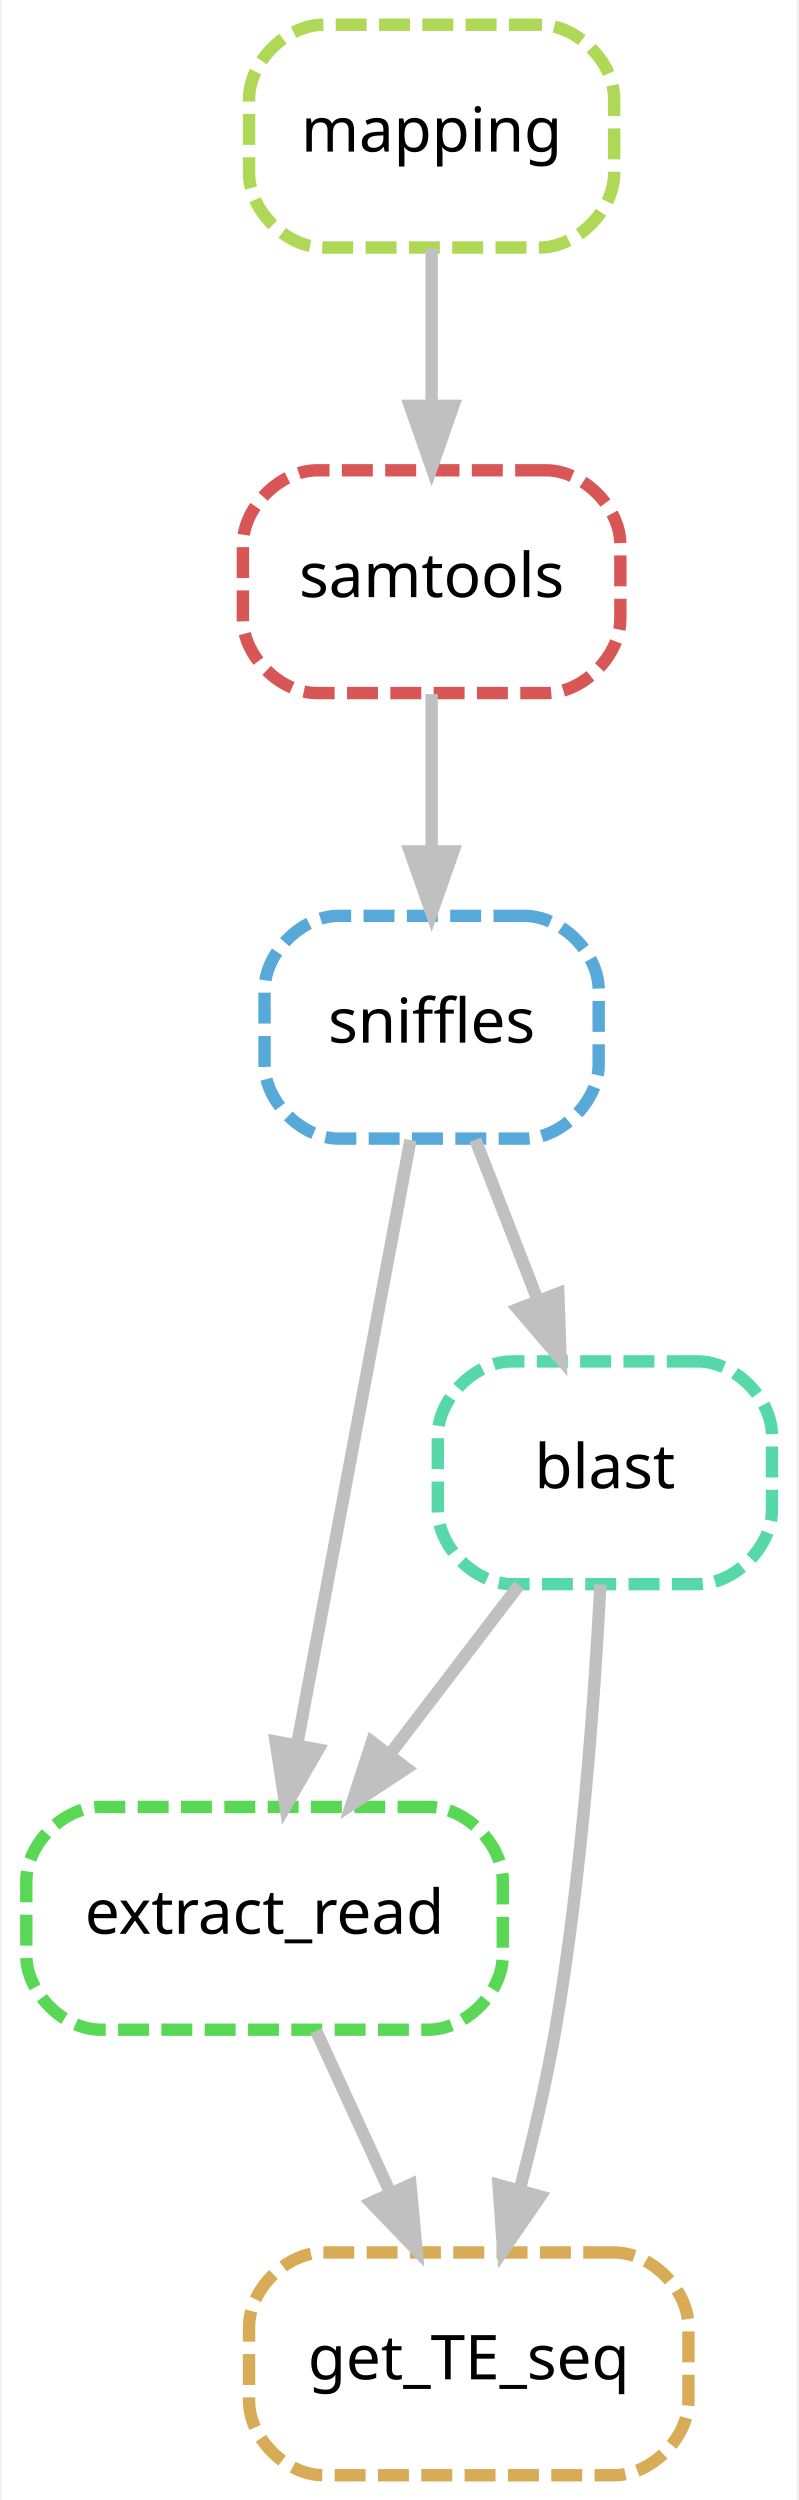
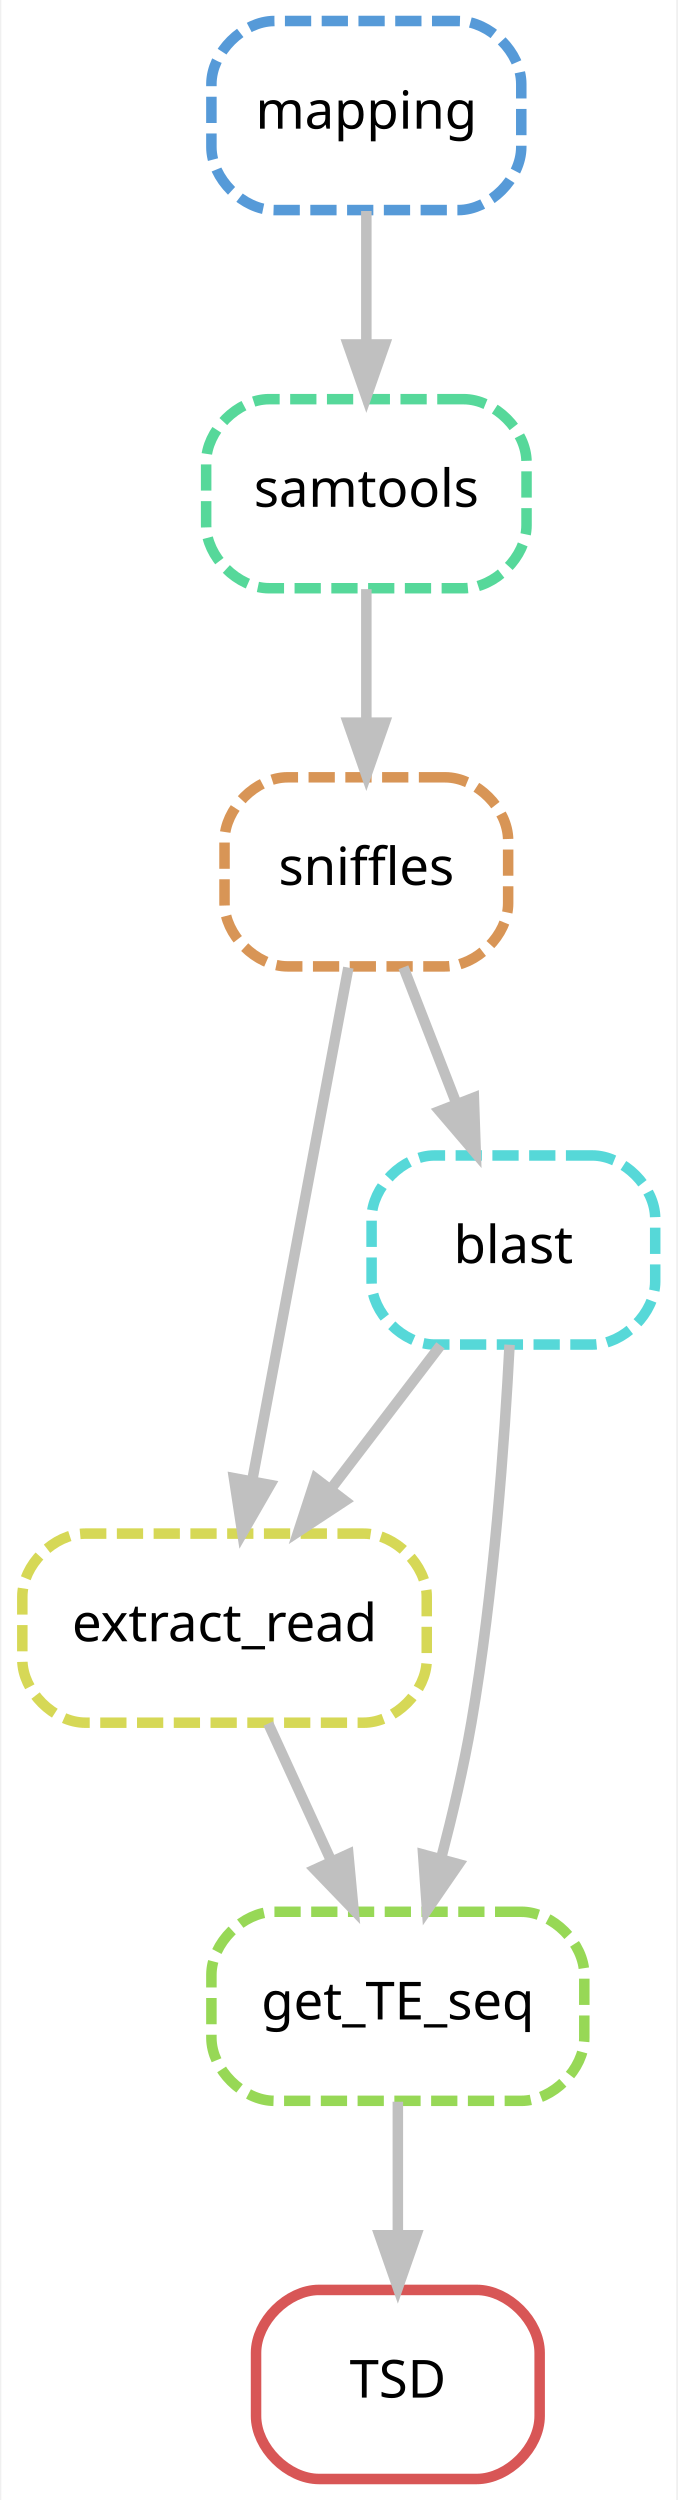
- <svg xmlns="http://www.w3.org/2000/svg" width="129pt" height="404pt" viewBox="0.00 0.00 128.50 404.00">
-   <g id="graph0" class="graph" transform="scale(1 1) rotate(0) translate(4 400)">
-     <polygon fill="#ffffff" stroke="transparent" points="-4,4 -4,-400 124.5,-400 124.5,4 -4,4" />
+ <svg xmlns="http://www.w3.org/2000/svg" width="129pt" height="476pt" viewBox="0.00 0.00 128.50 476.00">
+   <g id="graph0" class="graph" transform="scale(1 1) rotate(0) translate(4 472)">
+     <polygon fill="#ffffff" stroke="transparent" points="-4,4 -4,-472 124.5,-472 124.5,4 -4,4" />
    <g id="node1" class="node">
-       <path fill="none" stroke="#d8ac56" stroke-width="2" stroke-dasharray="5,2" d="M95,-36C95,-36 48,-36 48,-36 42,-36 36,-30 36,-24 36,-24 36,-12 36,-12 36,-6 42,-0 48,-0 48,-0 95,-0 95,-0 101,-0 107,-6 107,-12 107,-12 107,-24 107,-24 107,-30 101,-36 95,-36" />
-       <text text-anchor="middle" x="71.5" y="-15.5" font-family="sans" font-size="10.00" fill="#000000">get_TE_seq</text>
+       <path fill="none" stroke="#d85656" stroke-width="2" d="M86.5,-36C86.5,-36 56.5,-36 56.5,-36 50.5,-36 44.5,-30 44.5,-24 44.5,-24 44.5,-12 44.5,-12 44.5,-6 50.5,-0 56.5,-0 56.5,-0 86.5,-0 86.5,-0 92.5,-0 98.5,-6 98.5,-12 98.5,-12 98.5,-24 98.5,-24 98.5,-30 92.5,-36 86.5,-36" />
+       <text text-anchor="middle" x="71.5" y="-15.5" font-family="sans" font-size="10.00" fill="#000000">TSD</text>
    </g>
    <g id="node2" class="node">
-       <path fill="none" stroke="#59d856" stroke-width="2" stroke-dasharray="5,2" d="M65,-108C65,-108 12,-108 12,-108 6,-108 0,-102 0,-96 0,-96 0,-84 0,-84 0,-78 6,-72 12,-72 12,-72 65,-72 65,-72 71,-72 77,-78 77,-84 77,-84 77,-96 77,-96 77,-102 71,-108 65,-108" />
-       <text text-anchor="middle" x="38.5" y="-87.5" font-family="sans" font-size="10.00" fill="#000000">extract_read</text>
+       <path fill="none" stroke="#97d856" stroke-width="2" stroke-dasharray="5,2" d="M95,-108C95,-108 48,-108 48,-108 42,-108 36,-102 36,-96 36,-96 36,-84 36,-84 36,-78 42,-72 48,-72 48,-72 95,-72 95,-72 101,-72 107,-78 107,-84 107,-84 107,-96 107,-96 107,-102 101,-108 95,-108" />
+       <text text-anchor="middle" x="71.5" y="-87.5" font-family="sans" font-size="10.00" fill="#000000">get_TE_seq</text>
    </g>
    <g id="edge1" class="edge">
-       <path fill="none" stroke="#c0c0c0" stroke-width="2" d="M46.827,-71.831C50.473,-63.877 54.831,-54.369 58.863,-45.572" />
-       <polygon fill="#c0c0c0" stroke="#c0c0c0" stroke-width="2" points="62.076,-46.962 63.061,-36.413 55.712,-44.046 62.076,-46.962" />
+       <path fill="none" stroke="#c0c0c0" stroke-width="2" d="M71.5,-71.831C71.5,-64.131 71.5,-54.974 71.5,-46.417" />
+       <polygon fill="#c0c0c0" stroke="#c0c0c0" stroke-width="2" points="75,-46.413 71.5,-36.413 68,-46.413 75,-46.413" />
    </g>
    <g id="node3" class="node">
-       <path fill="none" stroke="#56d8a9" stroke-width="2" stroke-dasharray="5,2" d="M108.5,-180C108.5,-180 78.5,-180 78.5,-180 72.5,-180 66.5,-174 66.5,-168 66.5,-168 66.5,-156 66.5,-156 66.5,-150 72.5,-144 78.5,-144 78.5,-144 108.5,-144 108.5,-144 114.5,-144 120.5,-150 120.5,-156 120.5,-156 120.5,-168 120.5,-168 120.5,-174 114.5,-180 108.5,-180" />
-       <text text-anchor="middle" x="93.5" y="-159.5" font-family="sans" font-size="10.00" fill="#000000">blast</text>
+       <path fill="none" stroke="#d6d856" stroke-width="2" stroke-dasharray="5,2" d="M65,-180C65,-180 12,-180 12,-180 6,-180 0,-174 0,-168 0,-168 0,-156 0,-156 0,-150 6,-144 12,-144 12,-144 65,-144 65,-144 71,-144 77,-150 77,-156 77,-156 77,-168 77,-168 77,-174 71,-180 65,-180" />
+       <text text-anchor="middle" x="38.5" y="-159.5" font-family="sans" font-size="10.00" fill="#000000">extract_read</text>
    </g>
    <g id="edge2" class="edge">
-       <path fill="none" stroke="#c0c0c0" stroke-width="2" d="M92.772,-143.957C91.831,-125.705 89.775,-96.732 85.5,-72 84.038,-63.545 81.912,-54.475 79.755,-46.228" />
-       <polygon fill="#c0c0c0" stroke="#c0c0c0" stroke-width="2" points="83.064,-45.057 77.056,-36.33 76.311,-46.899 83.064,-45.057" />
+       <path fill="none" stroke="#c0c0c0" stroke-width="2" d="M46.827,-143.831C50.473,-135.877 54.831,-126.369 58.863,-117.572" />
+       <polygon fill="#c0c0c0" stroke="#c0c0c0" stroke-width="2" points="62.076,-118.962 63.061,-108.413 55.712,-116.046 62.076,-118.962" />
+     </g>
+     <g id="node4" class="node">
+       <path fill="none" stroke="#56d8d8" stroke-width="2" stroke-dasharray="5,2" d="M108.5,-252C108.5,-252 78.5,-252 78.5,-252 72.5,-252 66.5,-246 66.5,-240 66.5,-240 66.5,-228 66.5,-228 66.5,-222 72.5,-216 78.5,-216 78.5,-216 108.5,-216 108.5,-216 114.5,-216 120.5,-222 120.5,-228 120.5,-228 120.5,-240 120.5,-240 120.5,-246 114.5,-252 108.5,-252" />
+       <text text-anchor="middle" x="93.5" y="-231.5" font-family="sans" font-size="10.00" fill="#000000">blast</text>
+     </g>
+     <g id="edge3" class="edge">
+       <path fill="none" stroke="#c0c0c0" stroke-width="2" d="M92.772,-215.957C91.831,-197.705 89.775,-168.732 85.5,-144 84.038,-135.545 81.912,-126.475 79.755,-118.228" />
+       <polygon fill="#c0c0c0" stroke="#c0c0c0" stroke-width="2" points="83.064,-117.057 77.056,-108.33 76.311,-118.899 83.064,-117.057" />
+     </g>
+     <g id="edge5" class="edge">
+       <path fill="none" stroke="#c0c0c0" stroke-width="2" d="M79.621,-215.831C73.286,-207.539 65.662,-197.557 58.707,-188.453" />
+       <polygon fill="#c0c0c0" stroke="#c0c0c0" stroke-width="2" points="61.417,-186.235 52.566,-180.413 55.855,-190.485 61.417,-186.235" />
+     </g>
+     <g id="node5" class="node">
+       <path fill="none" stroke="#d89556" stroke-width="2" stroke-dasharray="5,2" d="M80.5,-324C80.5,-324 50.5,-324 50.5,-324 44.5,-324 38.5,-318 38.5,-312 38.5,-312 38.5,-300 38.5,-300 38.5,-294 44.5,-288 50.5,-288 50.5,-288 80.5,-288 80.5,-288 86.5,-288 92.5,-294 92.5,-300 92.5,-300 92.5,-312 92.5,-312 92.5,-318 86.5,-324 80.5,-324" />
+       <text text-anchor="middle" x="65.5" y="-303.5" font-family="sans" font-size="10.00" fill="#000000">sniffles</text>
    </g>
    <g id="edge4" class="edge">
-       <path fill="none" stroke="#c0c0c0" stroke-width="2" d="M79.621,-143.831C73.286,-135.539 65.662,-125.557 58.707,-116.453" />
-       <polygon fill="#c0c0c0" stroke="#c0c0c0" stroke-width="2" points="61.417,-114.235 52.566,-108.413 55.855,-118.485 61.417,-114.235" />
-     </g>
-     <g id="node4" class="node">
-       <path fill="none" stroke="#56a9d8" stroke-width="2" stroke-dasharray="5,2" d="M80.5,-252C80.5,-252 50.5,-252 50.5,-252 44.5,-252 38.5,-246 38.5,-240 38.5,-240 38.5,-228 38.5,-228 38.5,-222 44.5,-216 50.5,-216 50.5,-216 80.5,-216 80.5,-216 86.5,-216 92.5,-222 92.5,-228 92.5,-228 92.5,-240 92.5,-240 92.5,-246 86.5,-252 80.5,-252" />
-       <text text-anchor="middle" x="65.5" y="-231.5" font-family="sans" font-size="10.00" fill="#000000">sniffles</text>
-     </g>
-     <g id="edge3" class="edge">
-       <path fill="none" stroke="#c0c0c0" stroke-width="2" d="M62.08,-215.762C57.455,-191.093 49.161,-146.86 43.745,-117.973" />
-       <polygon fill="#c0c0c0" stroke="#c0c0c0" stroke-width="2" points="47.175,-117.273 41.892,-108.09 40.295,-118.563 47.175,-117.273" />
-     </g>
-     <g id="edge5" class="edge">
-       <path fill="none" stroke="#c0c0c0" stroke-width="2" d="M72.566,-215.831C75.626,-207.962 79.278,-198.571 82.668,-189.853" />
-       <polygon fill="#c0c0c0" stroke="#c0c0c0" stroke-width="2" points="85.977,-191.002 86.339,-180.413 79.453,-188.465 85.977,-191.002" />
-     </g>
-     <g id="node5" class="node">
-       <path fill="none" stroke="#d85656" stroke-width="2" stroke-dasharray="5,2" d="M84,-324C84,-324 47,-324 47,-324 41,-324 35,-318 35,-312 35,-312 35,-300 35,-300 35,-294 41,-288 47,-288 47,-288 84,-288 84,-288 90,-288 96,-294 96,-300 96,-300 96,-312 96,-312 96,-318 90,-324 84,-324" />
-       <text text-anchor="middle" x="65.5" y="-303.5" font-family="sans" font-size="10.00" fill="#000000">samtools</text>
+       <path fill="none" stroke="#c0c0c0" stroke-width="2" d="M62.08,-287.762C57.455,-263.093 49.161,-218.86 43.745,-189.973" />
+       <polygon fill="#c0c0c0" stroke="#c0c0c0" stroke-width="2" points="47.175,-189.273 41.892,-180.09 40.295,-190.563 47.175,-189.273" />
    </g>
    <g id="edge6" class="edge">
-       <path fill="none" stroke="#c0c0c0" stroke-width="2" d="M65.5,-287.831C65.5,-280.131 65.5,-270.974 65.5,-262.417" />
-       <polygon fill="#c0c0c0" stroke="#c0c0c0" stroke-width="2" points="69,-262.413 65.5,-252.413 62,-262.413 69,-262.413" />
+       <path fill="none" stroke="#c0c0c0" stroke-width="2" d="M72.566,-287.831C75.626,-279.962 79.278,-270.571 82.668,-261.853" />
+       <polygon fill="#c0c0c0" stroke="#c0c0c0" stroke-width="2" points="85.977,-263.002 86.339,-252.413 79.453,-260.465 85.977,-263.002" />
    </g>
    <g id="node6" class="node">
-       <path fill="none" stroke="#afd856" stroke-width="2" stroke-dasharray="5,2" d="M83,-396C83,-396 48,-396 48,-396 42,-396 36,-390 36,-384 36,-384 36,-372 36,-372 36,-366 42,-360 48,-360 48,-360 83,-360 83,-360 89,-360 95,-366 95,-372 95,-372 95,-384 95,-384 95,-390 89,-396 83,-396" />
-       <text text-anchor="middle" x="65.5" y="-375.5" font-family="sans" font-size="10.00" fill="#000000">mapping</text>
+       <path fill="none" stroke="#56d89a" stroke-width="2" stroke-dasharray="5,2" d="M84,-396C84,-396 47,-396 47,-396 41,-396 35,-390 35,-384 35,-384 35,-372 35,-372 35,-366 41,-360 47,-360 47,-360 84,-360 84,-360 90,-360 96,-366 96,-372 96,-372 96,-384 96,-384 96,-390 90,-396 84,-396" />
+       <text text-anchor="middle" x="65.5" y="-375.5" font-family="sans" font-size="10.00" fill="#000000">samtools</text>
    </g>
    <g id="edge7" class="edge">
      <path fill="none" stroke="#c0c0c0" stroke-width="2" d="M65.5,-359.831C65.5,-352.131 65.5,-342.974 65.5,-334.417" />
      <polygon fill="#c0c0c0" stroke="#c0c0c0" stroke-width="2" points="69,-334.413 65.5,-324.413 62,-334.413 69,-334.413" />
    </g>
+     <g id="node7" class="node">
+       <path fill="none" stroke="#569ad8" stroke-width="2" stroke-dasharray="5,2" d="M83,-468C83,-468 48,-468 48,-468 42,-468 36,-462 36,-456 36,-456 36,-444 36,-444 36,-438 42,-432 48,-432 48,-432 83,-432 83,-432 89,-432 95,-438 95,-444 95,-444 95,-456 95,-456 95,-462 89,-468 83,-468" />
+       <text text-anchor="middle" x="65.5" y="-447.5" font-family="sans" font-size="10.00" fill="#000000">mapping</text>
+     </g>
+     <g id="edge8" class="edge">
+       <path fill="none" stroke="#c0c0c0" stroke-width="2" d="M65.5,-431.831C65.5,-424.131 65.5,-414.974 65.5,-406.417" />
+       <polygon fill="#c0c0c0" stroke="#c0c0c0" stroke-width="2" points="69,-406.413 65.5,-396.413 62,-406.413 69,-406.413" />
+     </g>
  </g>
</svg>
